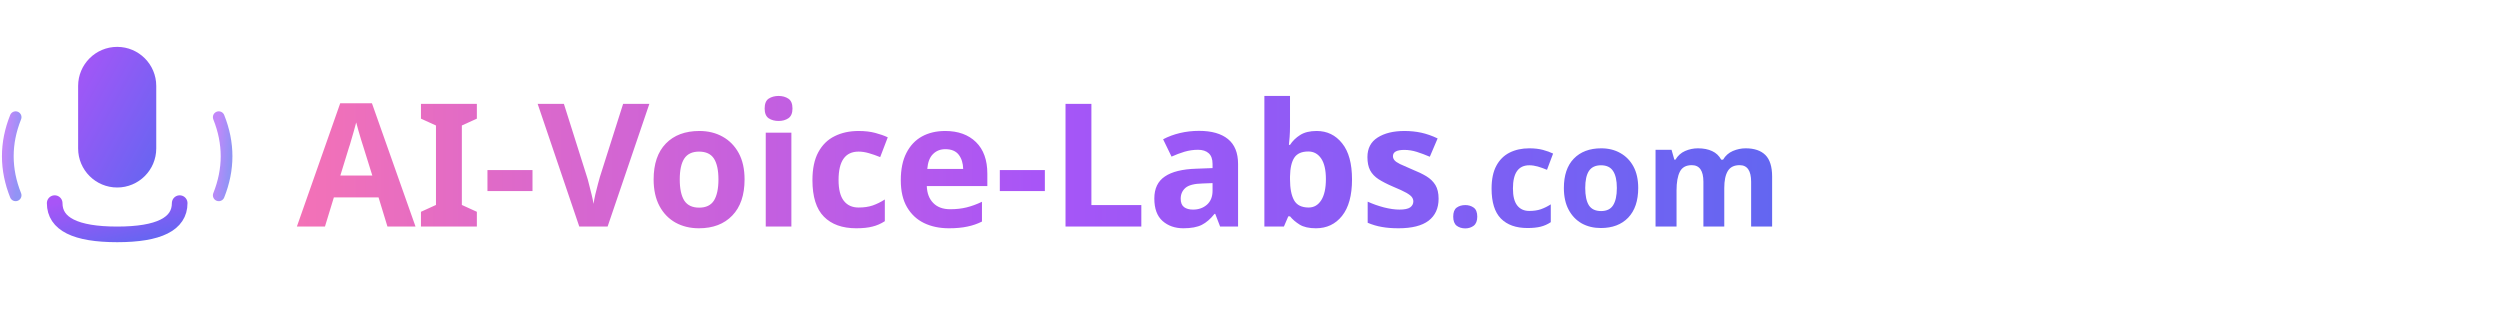
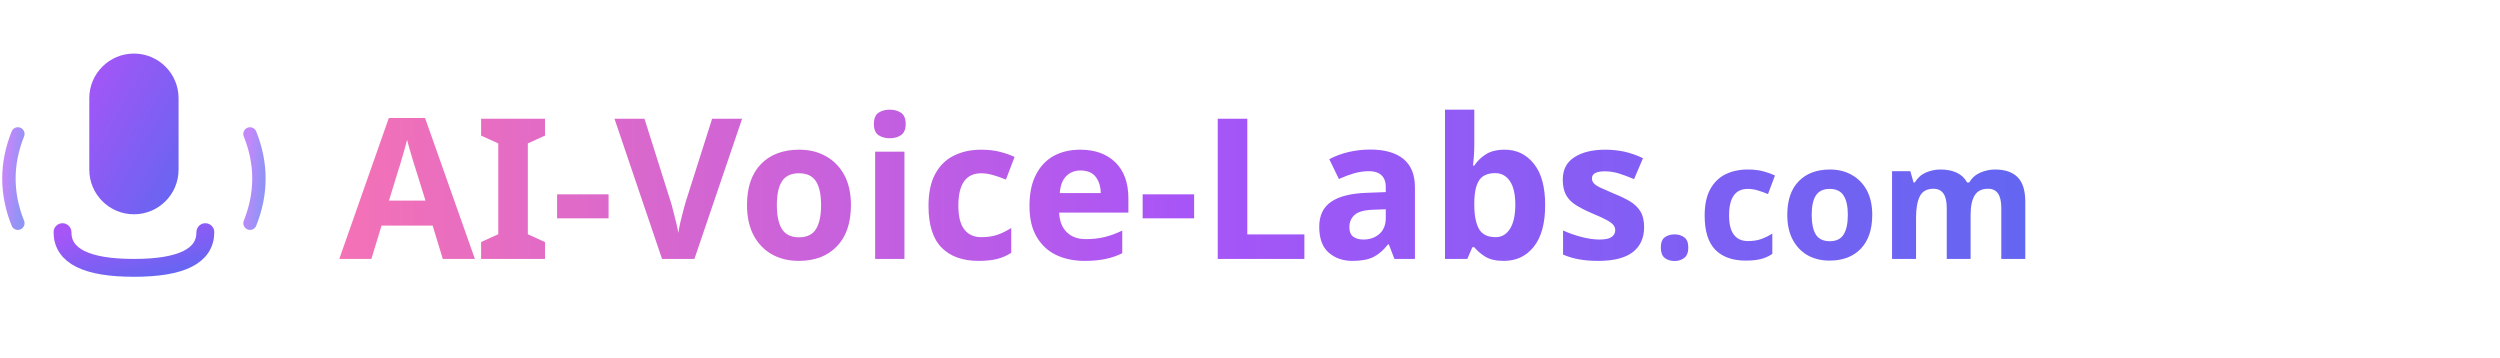
- <svg xmlns="http://www.w3.org/2000/svg" viewBox="0 0 320 40" fill="none">
+ <svg xmlns="http://www.w3.org/2000/svg" viewBox="0 0 280 40" fill="none">
  <defs>
    <linearGradient id="brandGradient" x1="0%" y1="0%" x2="100%" y2="0%">
      <stop offset="0%" stop-color="#f472b6" />
      <stop offset="50%" stop-color="#a855f7" />
      <stop offset="100%" stop-color="#6366f1" />
    </linearGradient>
    <linearGradient id="iconGradient" x1="0" y1="0" x2="1" y2="1">
      <stop offset="0%" stop-color="#a855f7" />
      <stop offset="100%" stop-color="#6366f1" />
    </linearGradient>
  </defs>
  <g transform="translate(15, 20)">
    <rect x="-5" y="-14" width="10" height="18" rx="5" fill="url(#iconGradient)" />
    <path d="M -8 6 Q -8 10, 0 10 Q 8 10, 8 6" stroke="url(#iconGradient)" stroke-width="2" fill="none" stroke-linecap="round" />
    <line x1="0" y1="10" x2="0" y2="16" stroke="url(#iconGradient)" stroke-width="2" stroke-linecap="round" />
    <line x1="-6" y1="16" x2="6" y2="16" stroke="url(#iconGradient)" stroke-width="2" stroke-linecap="round" />
    <path d="M -13 -5 Q -15 0, -13 5" stroke="url(#iconGradient)" stroke-width="1.5" fill="none" stroke-linecap="round" opacity="0.7" />
    <path d="M 13 -5 Q 15 0, 13 5" stroke="url(#iconGradient)" stroke-width="1.5" fill="none" stroke-linecap="round" opacity="0.7" />
  </g>
  <text x="38" y="29" fill="url(#brandGradient)" font-family="Poppins, sans-serif" font-weight="600" font-size="22">
    AI-Voice-Labs<tspan font-size="18">.com</tspan>
  </text>
</svg>
